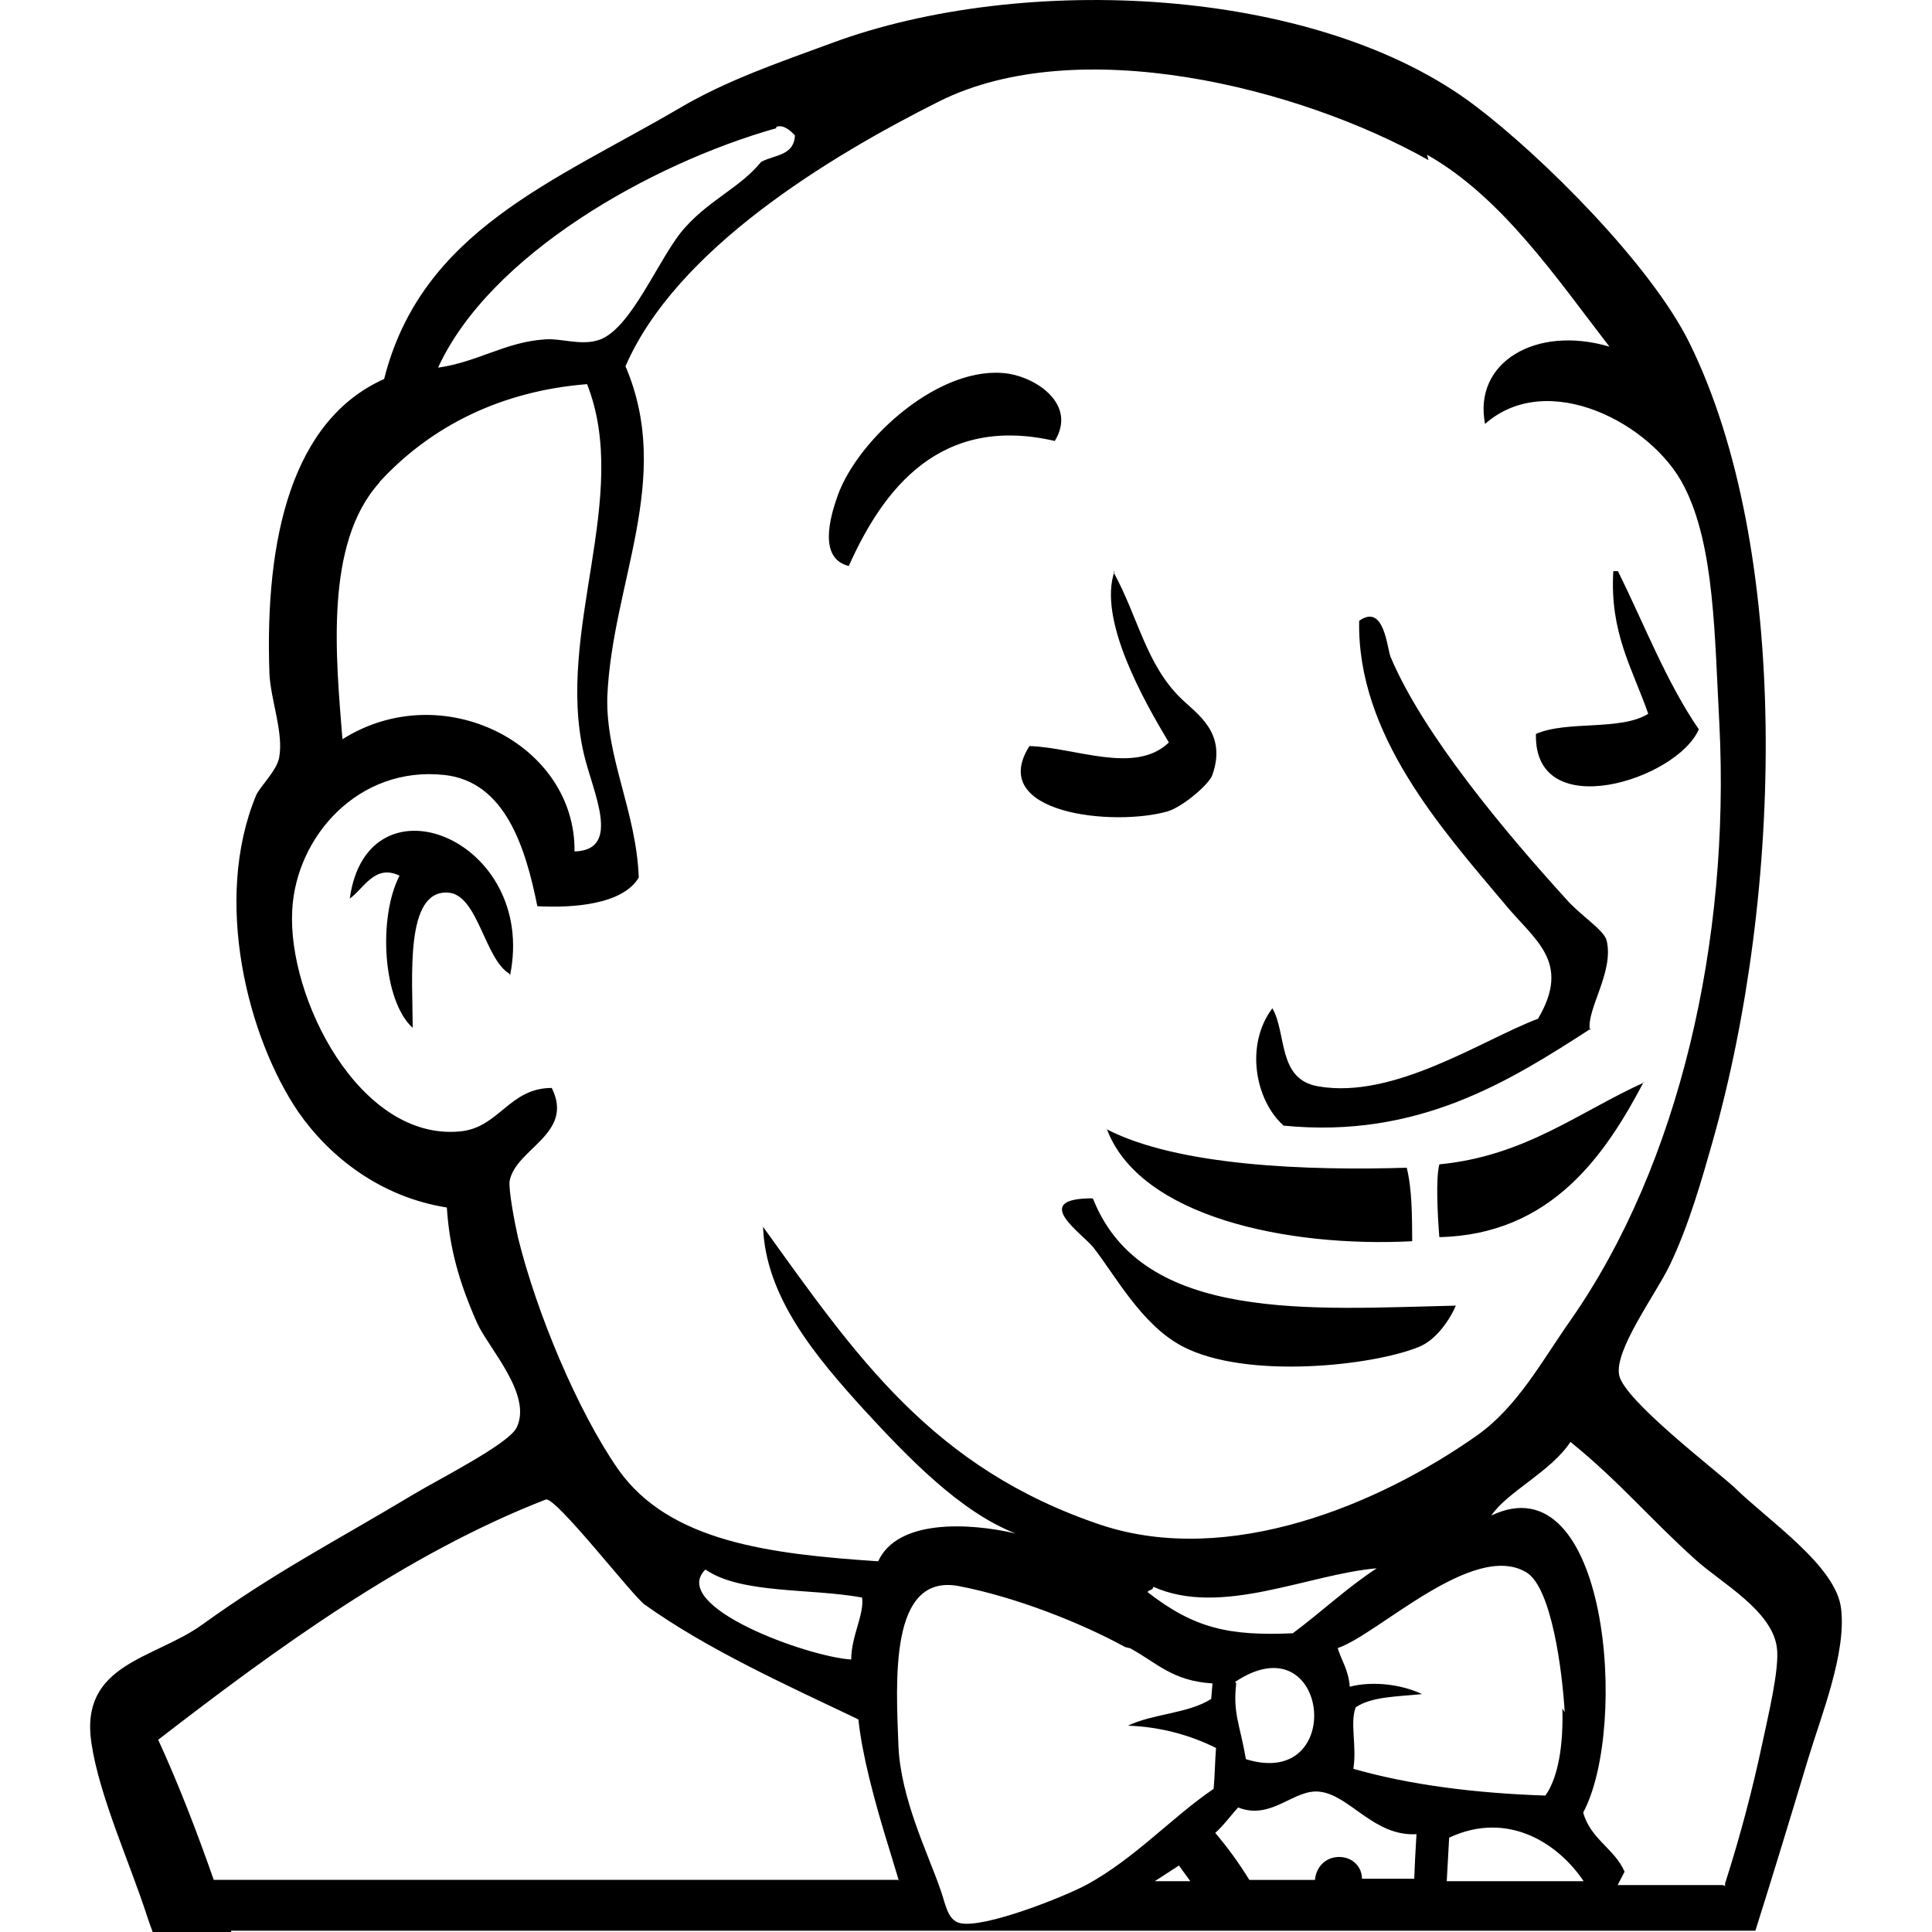
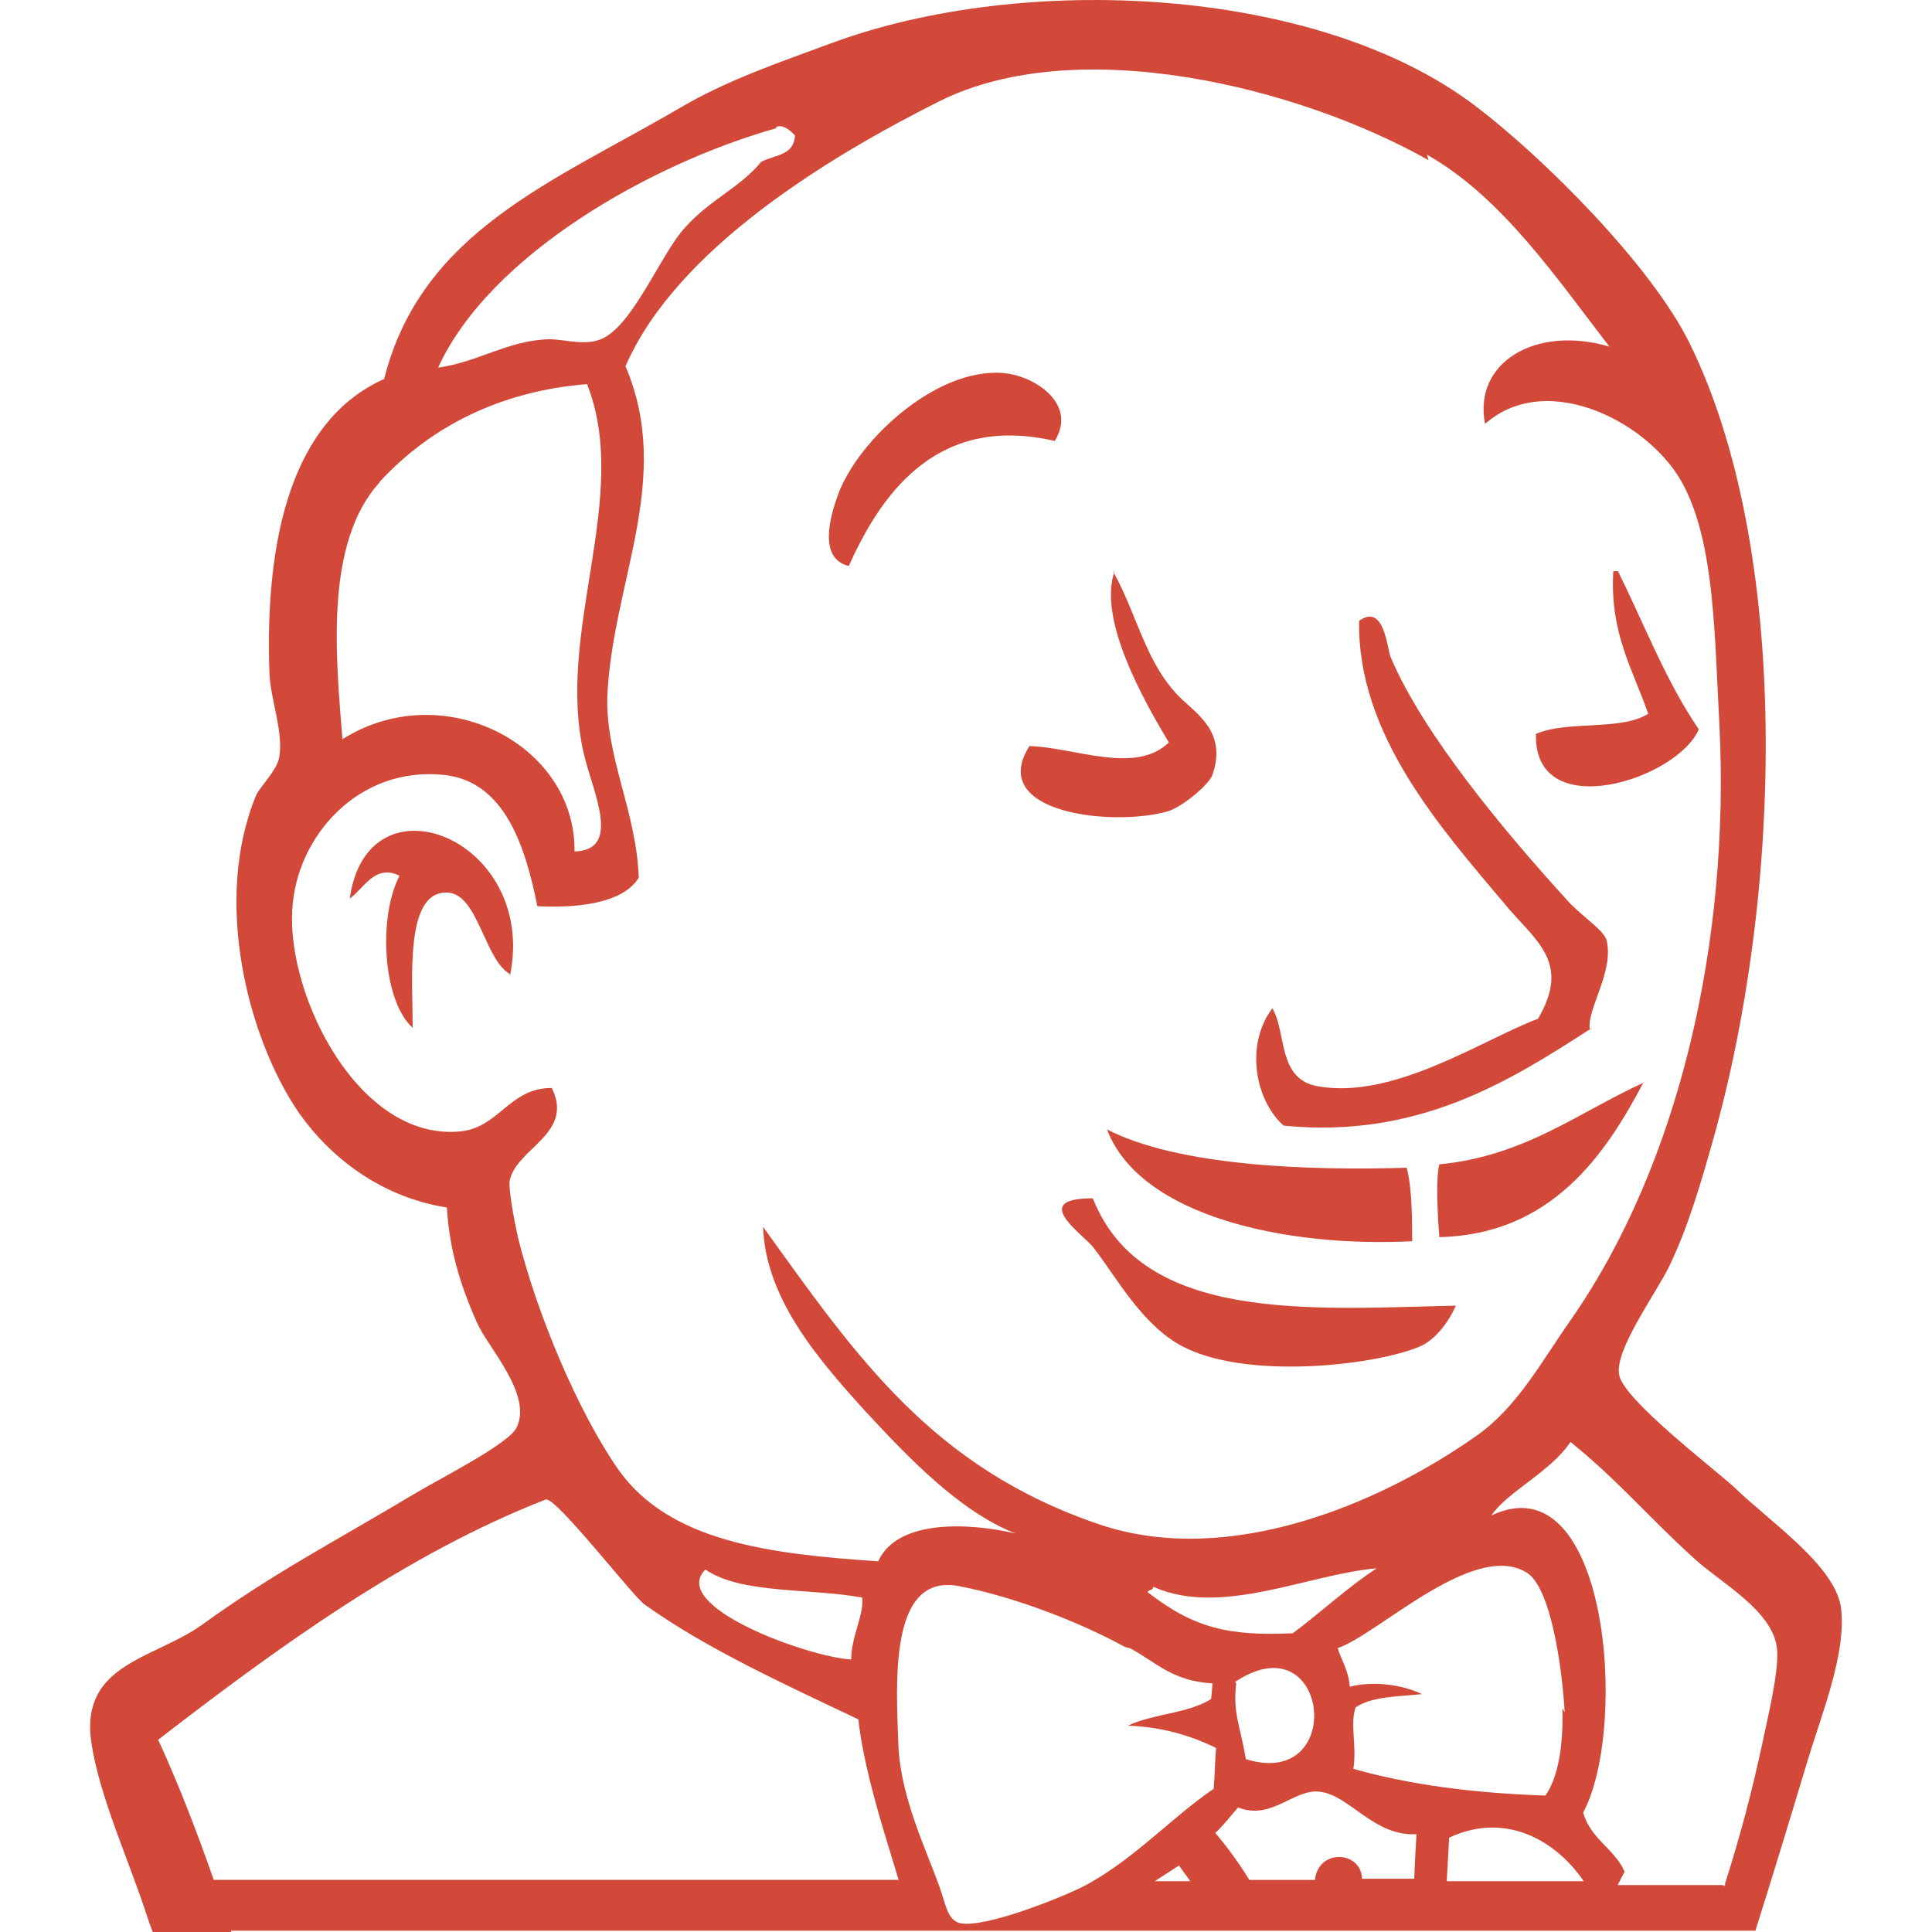
- <svg xmlns="http://www.w3.org/2000/svg" role="img" viewBox="0 0 24 24">
+ <svg xmlns="http://www.w3.org/2000/svg" fill="#D24939" role="img" viewBox="0 0 24 24">
  <path d="M2.872 24h-.975a3.866 3.866 0 01-.07-.197c-.215-.666-.594-1.49-.692-2.154-.146-.984.78-1.039 1.374-1.465.915-.66 1.635-1.025 2.627-1.62.295-.179 1.182-.624 1.281-.829.201-.408-.345-.982-.49-1.3-.225-.507-.345-.937-.376-1.435-.824-.13-1.455-.627-1.844-1.185-.63-.925-1.066-2.635-.525-3.936.045-.103.254-.305.285-.463.06-.308-.105-.72-.12-1.048-.06-1.692.284-3.15 1.425-3.66.463-1.84 2.113-2.453 3.673-3.367.58-.342 1.224-.562 1.89-.807 2.372-.877 6.027-.712 7.994.783.836.633 2.176 1.97 2.656 2.939 1.262 2.555 1.17 6.825.287 9.934-.12.421-.29 1.032-.533 1.533-.168.35-.689 1.05-.625 1.36.064.314 1.19 1.17 1.432 1.395.434.422 1.26.975 1.324 1.5.07.557-.248 1.336-.41 1.875-.217.721-.436 1.441-.654 2.131H2.87zm11.104-3.54c-.545-.3-1.361-.622-2.065-.757-.87-.164-.78 1.188-.75 1.994.03.643.36 1.316.51 1.744.076.197.09.41.256.449.3.068 1.29-.326 1.575-.479.6-.328 1.064-.844 1.574-1.189.016-.17.016-.34.03-.508a2.648 2.648 0 00-1.095-.277c.314-.15.75-.15 1.035-.332l.016-.193c-.496-.03-.69-.254-1.021-.436zm7.454 2.935a17.78 17.78 0 00.465-1.752c.06-.287.215-.918.178-1.176-.059-.459-.684-.799-1.004-1.086-.584-.525-.95-.975-1.56-1.469-.249.375-.78.615-.983.914 1.447-.689 1.71 2.625 1.141 3.69.09.329.391.45.514.735l-.086.166h1.29c.013 0 .03 0 .044.014zm-6.634-.012c-.05-.074-.1-.135-.15-.209l-.301.195h.45zm2.77 0c.008-.209.018-.404.03-.598-.53.029-.825-.48-1.196-.527-.324-.045-.6.361-1.02.195-.095.105-.183.227-.284.316.154.18.295.375.424.584h.815c.014-.164.135-.285.3-.285.165 0 .284.121.284.27h.66zm2.116 0c-.314-.479-.947-.898-1.68-.555l-.03.541h1.71zm-8.51 0l-.104-.344c-.225-.72-.36-1.26-.405-1.68-.914-.436-1.875-.87-2.654-1.426-.15-.105-1.109-1.35-1.23-1.305-1.739.676-3.359 1.86-4.814 2.984.256.557.48 1.141.69 1.74h8.505zm8.265-2.113c-.029-.512-.164-1.56-.48-1.74-.66-.39-1.846.78-2.34.943.045.15.135.271.15.48.285-.074.645-.029.898.092-.299.03-.629.03-.824.164-.074.195.016.48-.029.764.69.197 1.5.303 2.385.332.164-.227.225-.645.211-1.082zm-4.08-.36c-.044.375.046.51.12.943 1.26.391 1.034-1.74-.135-.959zM8.76 19.5c-.45.457 1.27 1.082 1.814 1.115 0-.29.165-.564.135-.77-.65-.118-1.502-.042-1.945-.347zm5.565.215c0 .043-.061.03-.068.064.58.451 1.014.545 1.802.51.354-.262.67-.563 1.043-.807-.855.074-1.931.607-2.774.23zm3.42-17.726c-1.606-.906-4.35-1.591-6.076-.731-1.38.692-3.27 1.84-3.899 3.292.6 1.402-.166 2.686-.226 4.109-.018.757.36 1.42.391 2.242-.2.338-.825.38-1.26.356-.146-.729-.4-1.549-1.155-1.63-1.064-.116-1.845.764-1.89 1.683-.06 1.08.833 2.864 2.085 2.745.488-.046.608-.54 1.139-.54.285.57-.445.75-.523 1.154-.016.105.06.511.104.705.233.944.744 2.16 1.245 2.88.635.9 1.884 1.051 3.229 1.141.24-.525 1.125-.48 1.706-.346-.691-.27-1.336-.945-1.875-1.529-.615-.676-1.23-1.41-1.261-2.28 1.155 1.604 2.1 3 4.2 3.704 1.59.525 3.45-.254 4.664-1.109.51-.359.811-.93 1.17-1.439 1.35-1.936 1.98-4.71 1.846-7.394-.06-1.111-.06-2.221-.436-2.955-.389-.781-1.695-1.471-2.475-.781-.15-.764.63-1.23 1.545-.96-.66-.854-1.336-1.858-2.266-2.384zM13.58 14.896c.615 1.544 2.724 1.363 4.505 1.323-.084.194-.256.435-.465.515-.57.232-2.145.408-2.937-.012-.506-.27-.824-.873-1.102-1.227-.137-.172-.795-.608-.012-.609zm.164-.87c.893.464 2.52.517 3.731.48.066.267.066.593.068.913-1.55.08-3.386-.304-3.794-1.395h-.005zm6.675-.586c-.473.9-1.145 1.897-2.539 1.928-.023-.284-.045-.735 0-.904 1.064-.103 1.727-.646 2.543-1.017zm-.649-.667c-1.02.66-2.154 1.375-3.824 1.21-.351-.31-.485-1-.14-1.458.181.313.06.885.57.97.944.165 2.038-.579 2.73-.84.42-.713-.046-.976-.42-1.433-.782-.93-1.83-2.1-1.802-3.51.314-.224.346.346.391.45.404.96 1.424 2.175 2.174 3 .18.21.48.39.51.524.092.39-.254.854-.209 1.11zm-13.439-.675c-.314-.184-.393-.99-.768-1.01-.535-.03-.438 1.05-.436 1.68-.37-.33-.435-1.365-.164-1.89-.308-.15-.445.164-.618.284.22-1.59 2.34-.734 1.99.96zM4.713 5.995c-.685.756-.54 2.174-.459 3.188 1.244-.785 2.898.06 2.883 1.394.595-.016.223-.744.115-1.215-.353-1.528.592-3.187.041-4.59-1.064.084-1.939.52-2.578 1.215zm9.12 1.113c.307.562.404 1.148.84 1.57.195.19.574.424.387.95-.045.121-.365.391-.551.45-.674.195-2.254.03-1.721-.81.563.015 1.314.36 1.732-.045-.314-.524-.885-1.53-.674-2.13zm6.198-.013h.068c.33.668.6 1.375 1.004 1.965-.27.628-2.053 1.19-2.023.057.39-.17 1.05-.035 1.395-.25-.193-.556-.48-1.006-.434-1.771zm-6.927-1.617c-1.422-.33-2.131.592-2.56 1.553-.384-.094-.231-.615-.135-.883.255-.701 1.28-1.633 2.119-1.506.359.057.848.386.576.834zM9.642 1.593c-1.56.44-3.56 1.574-4.2 2.974.495-.07.84-.321 1.33-.351.186-.016.428.074.641.015.424-.104.78-1.065 1.102-1.41.31-.345.685-.496.94-.81.167-.09.409-.074.42-.33-.073-.075-.15-.135-.232-.105v.017z" />
</svg>
